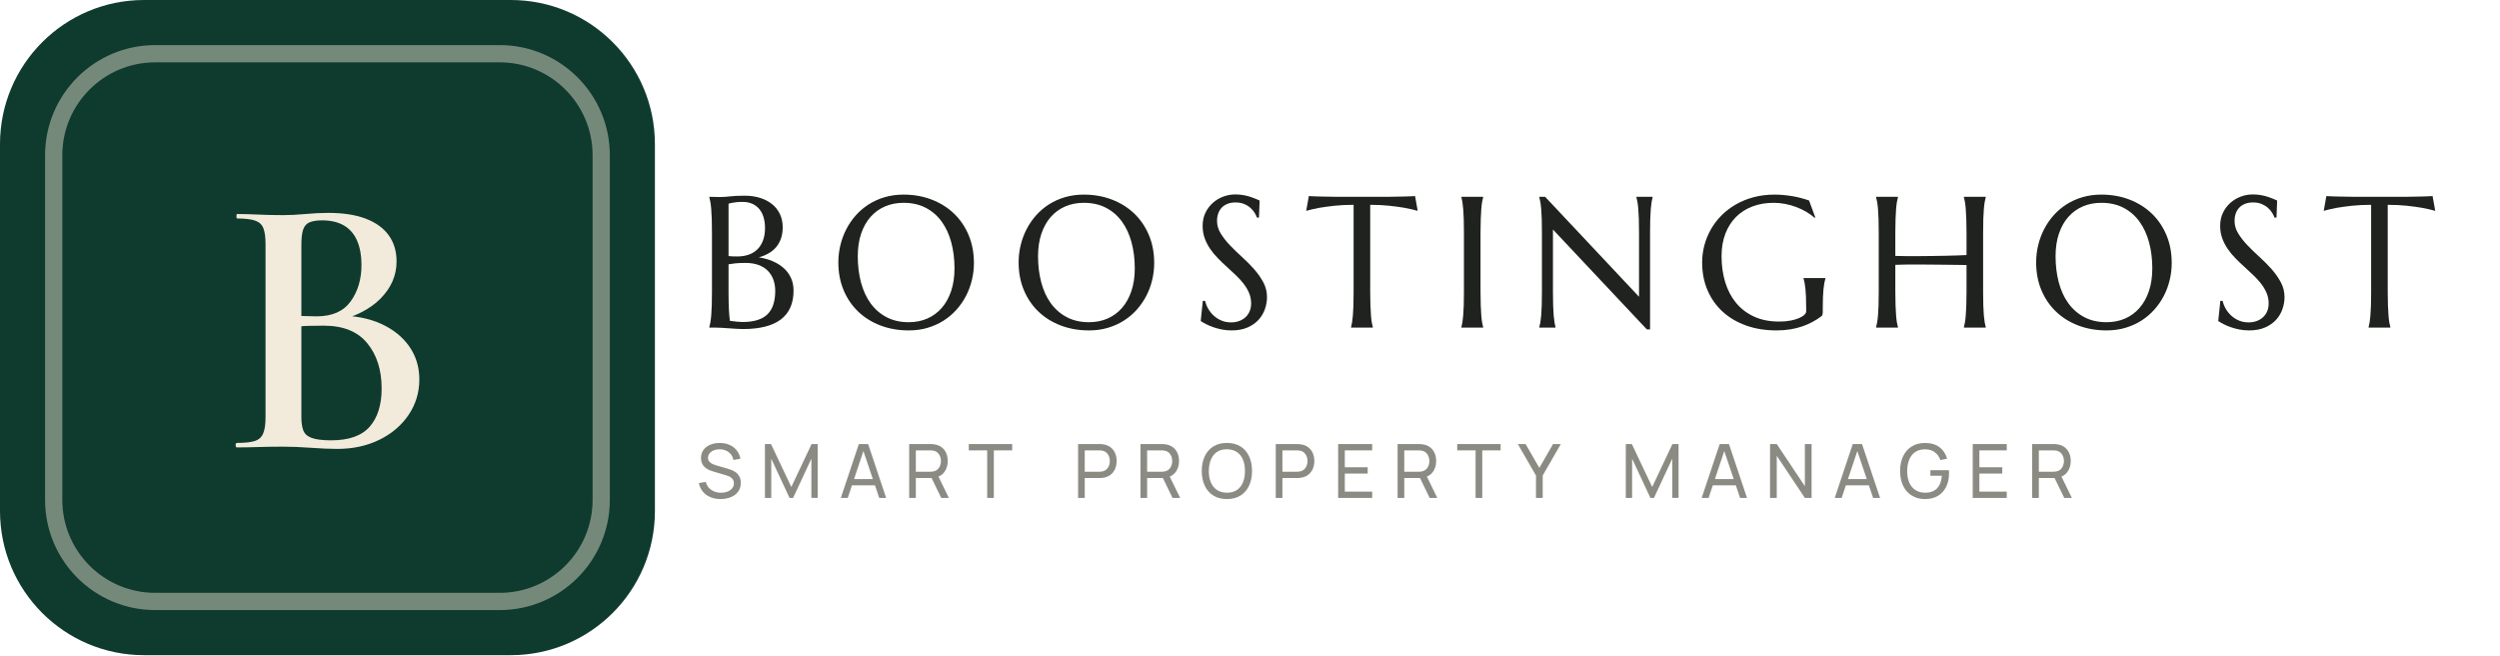
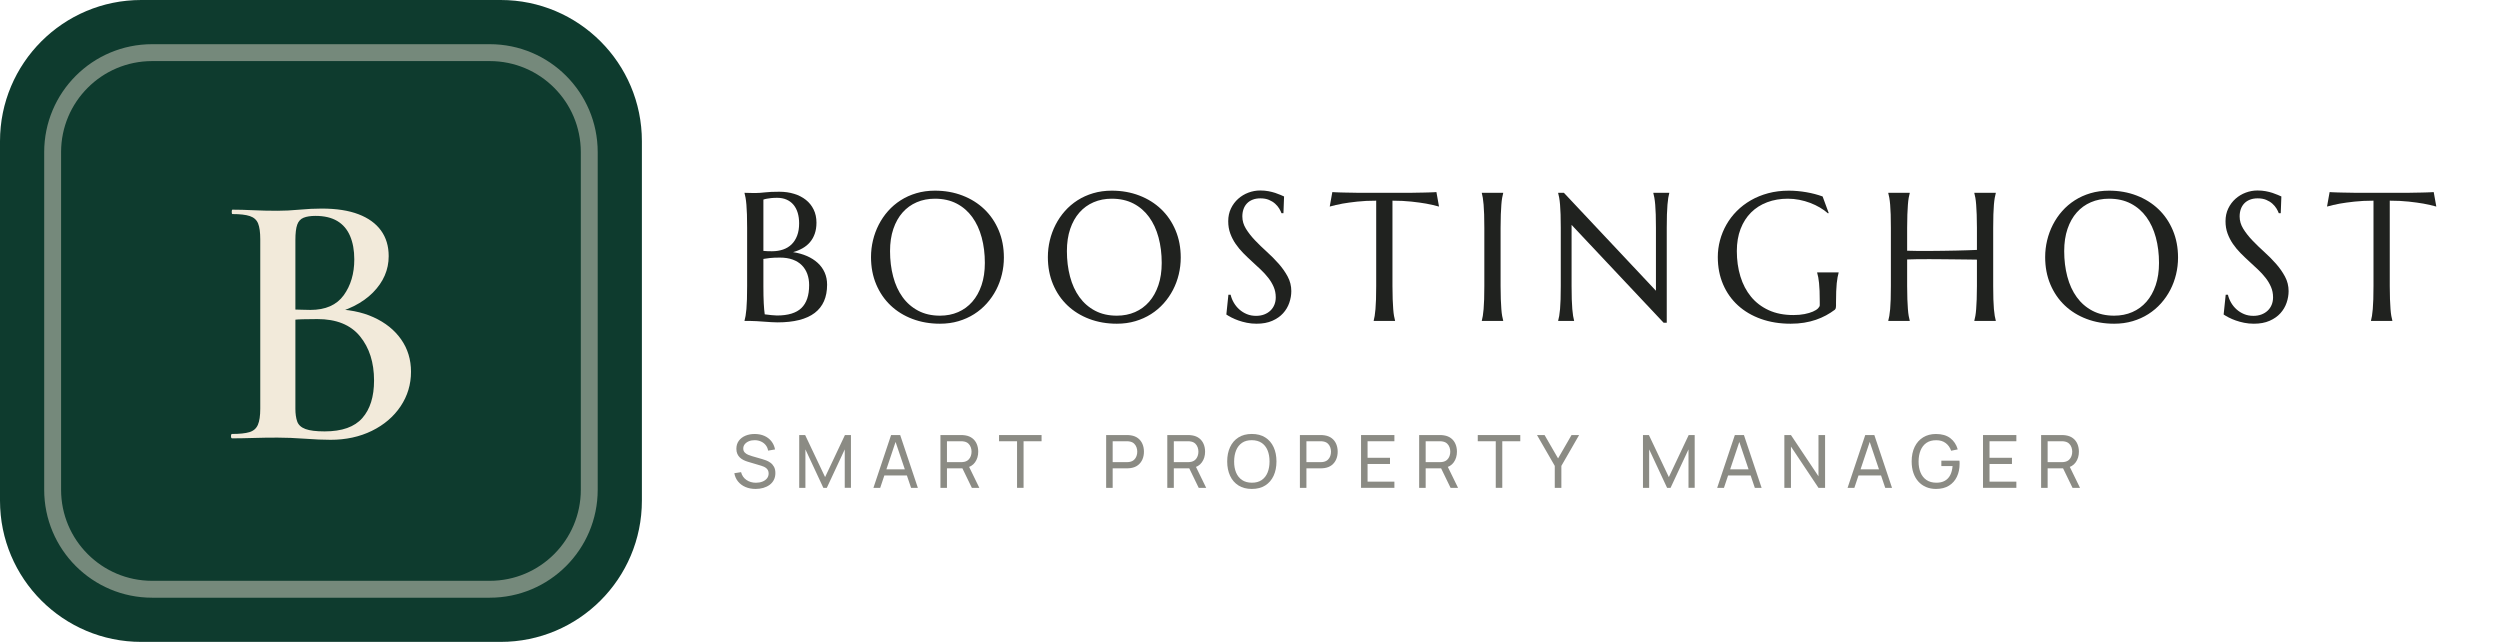
- <svg xmlns="http://www.w3.org/2000/svg" viewBox="0 0 145 38" width="145" height="38">
+ <svg xmlns="http://www.w3.org/2000/svg" viewBox="0 0 148 38" width="148" height="38">
  <rect width="38" height="38" rx="8.36" fill="#0E3B2E" />
  <rect x="3.116" y="3.116" width="31.768" height="31.768" rx="5.89" fill="none" stroke="rgba(242,234,218,0.45)" stroke-width="1.00" />
  <path fill="#F2EADA" transform="translate(12.83 25.95) scale(0.02166 -0.02166)" d="M304 337 315 353Q380 353 428.5 331.0Q477 309 504.0 270.5Q531 232 531 182Q531 130 502.5 87.5Q474 45 424.0 20.5Q374 -4 311 -4Q282 -4 241.0 -1.0Q200 2 166 2Q131 2 99.0 1.0Q67 0 42 0Q39 0 39.0 6.0Q39 12 42 12Q73 12 89.5 17.0Q106 22 112.5 37.0Q119 52 119 81V544Q119 573 113.0 587.5Q107 602 90.5 607.5Q74 613 43 613Q41 613 41.0 619.0Q41 625 43 625Q68 625 99.5 623.5Q131 622 166 622Q194 622 226.0 625.0Q258 628 287 628Q347 628 387.5 612.5Q428 597 449.0 568.0Q470 539 470 498Q470 442 427.0 398.5Q384 355 304 337ZM270 608Q250 608 237.5 603.0Q225 598 220.0 584.0Q215 570 215 542V346L179 353Q212 352 233.0 351.5Q254 351 256 351Q318 351 347.0 391.0Q376 431 376 489Q376 526 364.5 553.0Q353 580 329.5 594.0Q306 608 270 608ZM295 19Q366 19 398.0 55.5Q430 92 430 158Q430 232 391.5 279.0Q353 326 275 326Q260 326 235.0 325.5Q210 325 183 320L215 332V81Q215 60 220.0 46.0Q225 32 242.5 25.5Q260 19 295 19Z" />
  <g fill="#20221F">
-     <path transform="translate(40.40 19.00) scale(0.00529 -0.00529)" d="M172 1042Q172 1127 170.0 1190.5Q168 1254 164.0 1300.5Q160 1347 154.5 1378.0Q149 1409 143 1430V1434Q163 1433 185 1433Q204 1432 227.5 1432.0Q251 1432 276 1432Q312 1432 373.5 1439.0Q435 1446 532 1446Q622 1446 698.0 1422.5Q774 1399 829.5 1355.0Q885 1311 916.5 1246.5Q948 1182 948 1100Q948 1031 929.0 976.5Q910 922 875.5 881.5Q841 841 792.5 813.5Q744 786 686 770Q771 757 841.0 726.5Q911 696 961.5 650.0Q1012 604 1039.5 542.5Q1067 481 1067 406Q1067 195 928.0 89.5Q789 -16 512 -16Q482 -16 442.0 -13.5Q402 -11 360.5 -8.0Q319 -5 279.0 -2.5Q239 0 209 0H143V4Q149 25 154.5 56.0Q160 87 164.0 133.0Q168 179 170.0 242.5Q172 306 172 391ZM539 709Q471 709 425.0 704.0Q379 699 354 694V391Q354 274 358.0 198.0Q362 122 369 74Q407 69 445.0 65.0Q483 61 506 61Q693 61 779.5 144.5Q866 228 866 401Q866 469 845.5 525.5Q825 582 784.5 623.0Q744 664 682.5 686.5Q621 709 539 709ZM354 784Q382 781 404.0 780.5Q426 780 451 780Q519 780 575.0 799.5Q631 819 670.5 858.0Q710 897 732.0 955.5Q754 1014 754 1092Q754 1157 738.0 1210.0Q722 1263 690.5 1300.5Q659 1338 613.0 1358.0Q567 1378 508 1378Q470 1378 441.5 1375.0Q413 1372 393 1368Q370 1364 354 1358Z" />
-     <path transform="translate(48.21 19.00) scale(0.00529 -0.00529)" d="M797 1458Q964 1458 1105.5 1403.5Q1247 1349 1350.0 1250.5Q1453 1152 1511.0 1014.0Q1569 876 1569 709Q1569 614 1547.0 522.0Q1525 430 1482.5 348.0Q1440 266 1378.0 196.5Q1316 127 1236.5 76.5Q1157 26 1061.0 -2.5Q965 -31 854 -31Q687 -31 545.5 22.5Q404 76 301.0 174.0Q198 272 140.0 409.5Q82 547 82 715Q82 810 104.0 902.0Q126 994 168.5 1077.0Q211 1160 272.5 1229.5Q334 1299 413.5 1350.0Q493 1401 589.5 1429.5Q686 1458 797 1458ZM854 59Q965 59 1057.0 99.0Q1149 139 1215.5 215.0Q1282 291 1319.0 400.5Q1356 510 1356 649Q1356 803 1320.5 934.5Q1285 1066 1215.0 1162.5Q1145 1259 1040.5 1313.5Q936 1368 797 1368Q686 1368 594.0 1328.5Q502 1289 435.5 1214.0Q369 1139 332.0 1030.0Q295 921 295 782Q295 629 330.0 496.5Q365 364 435.0 267.0Q505 170 610.0 114.5Q715 59 854 59Z" />
-     <path transform="translate(58.67 19.00) scale(0.00529 -0.00529)" d="M797 1458Q964 1458 1105.5 1403.5Q1247 1349 1350.0 1250.5Q1453 1152 1511.0 1014.0Q1569 876 1569 709Q1569 614 1547.0 522.0Q1525 430 1482.5 348.0Q1440 266 1378.0 196.5Q1316 127 1236.5 76.5Q1157 26 1061.0 -2.5Q965 -31 854 -31Q687 -31 545.5 22.5Q404 76 301.0 174.0Q198 272 140.0 409.5Q82 547 82 715Q82 810 104.0 902.0Q126 994 168.5 1077.0Q211 1160 272.5 1229.5Q334 1299 413.5 1350.0Q493 1401 589.5 1429.5Q686 1458 797 1458ZM854 59Q965 59 1057.0 99.0Q1149 139 1215.5 215.0Q1282 291 1319.0 400.5Q1356 510 1356 649Q1356 803 1320.5 934.5Q1285 1066 1215.0 1162.5Q1145 1259 1040.5 1313.5Q936 1368 797 1368Q686 1368 594.0 1328.5Q502 1289 435.5 1214.0Q369 1139 332.0 1030.0Q295 921 295 782Q295 629 330.0 496.5Q365 364 435.0 267.0Q505 170 610.0 114.5Q715 59 854 59Z" />
-     <path transform="translate(69.13 19.00) scale(0.00529 -0.00529)" d="M741 1206H719Q711 1229 693.5 1258.0Q676 1287 647.5 1312.5Q619 1338 578.5 1355.0Q538 1372 483 1372Q434 1372 396.0 1357.0Q358 1342 332.5 1315.0Q307 1288 294.0 1251.0Q281 1214 281 1169Q281 1097 321.5 1031.5Q362 966 423.0 902.0Q484 838 555.0 774.0Q626 710 687.0 641.0Q748 572 788.5 496.5Q829 421 829 334Q829 269 806.5 203.5Q784 138 737.0 86.0Q690 34 616.0 1.5Q542 -31 440 -31Q383 -31 331.5 -20.5Q280 -10 236.5 5.5Q193 21 158.5 39.0Q124 57 102 72L125 293H150Q161 246 186.0 203.5Q211 161 247.5 128.5Q284 96 331.0 76.5Q378 57 434 57Q485 57 525.5 72.5Q566 88 595.0 115.5Q624 143 639.5 181.0Q655 219 655 264Q655 327 632.0 380.5Q609 434 571.5 482.0Q534 530 486.5 575.0Q439 620 389.0 665.5Q339 711 291.5 759.0Q244 807 206.5 861.5Q169 916 146.0 978.5Q123 1041 123 1116Q123 1195 153.5 1258.5Q184 1322 234.5 1367.0Q285 1412 349.0 1436.0Q413 1460 481 1460Q531 1460 573.0 1452.0Q615 1444 648.5 1433.0Q682 1422 707.0 1411.0Q732 1400 748 1393Z" />
-     <path transform="translate(75.79 19.00) scale(0.00529 -0.00529)" d="M520 1346Q402 1346 307.0 1335.5Q212 1325 143 1313Q63 1298 0 1280L29 1442Q41 1441 65.0 1440.0Q89 1439 118.5 1438.0Q148 1437 180.5 1436.5Q213 1436 242.0 1435.5Q271 1435 293.5 1434.5Q316 1434 326 1434H897Q907 1434 929.5 1434.5Q952 1435 981.0 1435.5Q1010 1436 1042.5 1436.5Q1075 1437 1104.5 1438.0Q1134 1439 1158.0 1440.0Q1182 1441 1194 1442L1223 1280Q1159 1298 1079 1313Q1010 1325 915.0 1335.5Q820 1346 702 1346V391Q702 306 704.5 242.5Q707 179 710.5 133.0Q714 87 719.5 56.0Q725 25 731 4V0H492V4Q498 25 503.0 56.0Q508 87 512.0 133.0Q516 179 518.0 242.5Q520 306 520 391Z" />
-     <path transform="translate(83.99 19.00) scale(0.00529 -0.00529)" d="M152 4Q158 25 163.0 56.0Q168 87 172.0 133.0Q176 179 178.0 242.5Q180 306 180 391V1042Q180 1127 178.0 1190.5Q176 1254 172.0 1300.5Q168 1347 163.0 1378.0Q158 1409 152 1430V1434H391V1430Q385 1409 379.5 1378.0Q374 1347 370.5 1300.5Q367 1254 364.5 1190.5Q362 1127 362 1042V391Q362 306 364.5 242.5Q367 179 370.5 133.0Q374 87 379.5 56.0Q385 25 391 4V0H152Z" />
-     <path transform="translate(88.60 19.00) scale(0.00529 -0.00529)" d="M199 1434 1229 338V1042Q1229 1127 1227.0 1190.5Q1225 1254 1221.0 1300.5Q1217 1347 1211.5 1378.0Q1206 1409 1200 1430V1434H1378V1430Q1372 1409 1367.0 1378.0Q1362 1347 1358.0 1300.5Q1354 1254 1352.0 1190.5Q1350 1127 1350 1042V-20H1315L285 1075V391Q285 306 287.0 242.5Q289 179 293.0 133.0Q297 87 302.0 56.0Q307 25 313 4V0H135V4Q141 25 146.5 56.0Q152 87 156.0 133.0Q160 179 162.0 242.5Q164 306 164 391V1042Q164 1127 162.0 1190.5Q160 1254 156.0 1300.5Q152 1347 146.5 1378.0Q141 1409 135 1430V1434Z" />
-     <path transform="translate(98.33 19.00) scale(0.00529 -0.00529)" d="M1405 168Q1405 157 1402.5 145.0Q1400 133 1391 125Q1346 91 1293.5 62.5Q1241 34 1180.0 13.0Q1119 -8 1048.5 -19.5Q978 -31 897 -31Q715 -31 565.0 22.5Q415 76 307.5 174.0Q200 272 141.0 409.5Q82 547 82 715Q82 810 106.5 902.0Q131 994 178.0 1077.0Q225 1160 294.0 1229.5Q363 1299 451.5 1350.0Q540 1401 646.5 1429.5Q753 1458 877 1458Q925 1458 975.0 1453.5Q1025 1449 1074.0 1440.5Q1123 1432 1168.5 1420.0Q1214 1408 1255 1393L1323 1208L1315 1204Q1276 1239 1225.0 1269.0Q1174 1299 1116.0 1321.0Q1058 1343 994.5 1355.5Q931 1368 866 1368Q740 1368 635.0 1328.5Q530 1289 454.5 1214.0Q379 1139 337.0 1030.0Q295 921 295 782Q295 629 335.0 498.0Q375 367 454.0 271.0Q533 175 651.5 120.5Q770 66 928 66Q998 66 1053.0 77.0Q1108 88 1146.0 104.5Q1184 121 1203.5 140.5Q1223 160 1223 176V215Q1223 285 1221.0 336.0Q1219 387 1215.0 424.5Q1211 462 1206.0 489.0Q1201 516 1194 539V543H1434V539Q1428 518 1422.5 489.5Q1417 461 1413.0 422.0Q1409 383 1407.0 330.5Q1405 278 1405 209Z" />
-     <path transform="translate(108.10 19.00) scale(0.00529 -0.00529)" d="M1135 686Q1095 687 1035.0 687.5Q975 688 904.5 689.0Q834 690 757.5 690.5Q681 691 608.0 691.5Q535 692 469.0 691.0Q403 690 354 688V391Q354 306 356.5 242.5Q359 179 362.5 133.0Q366 87 371.5 56.0Q377 25 383 4V0H143V4Q149 25 154.5 56.0Q160 87 164.0 133.0Q168 179 170.0 242.5Q172 306 172 391V1042Q172 1127 170.0 1190.5Q168 1254 164.0 1300.5Q160 1347 154.5 1378.0Q149 1409 143 1430V1434H383V1430Q377 1409 371.5 1378.0Q366 1347 362.5 1300.5Q359 1254 356.5 1190.5Q354 1127 354 1042V786Q406 784 472.0 783.5Q538 783 610.0 783.5Q682 784 756.5 785.0Q831 786 900.5 787.5Q970 789 1030.5 791.0Q1091 793 1135 795V1042Q1135 1127 1132.5 1190.5Q1130 1254 1126.5 1300.5Q1123 1347 1117.5 1378.0Q1112 1409 1106 1430V1434H1346V1430Q1340 1409 1334.5 1378.0Q1329 1347 1325.0 1300.5Q1321 1254 1319.0 1190.5Q1317 1127 1317 1042V391Q1317 306 1319.0 242.5Q1321 179 1325.0 133.0Q1329 87 1334.5 56.0Q1340 25 1346 4V0H1106V4Q1112 25 1117.5 56.0Q1123 87 1126.5 133.0Q1130 179 1132.5 242.5Q1135 306 1135 391Z" />
-     <path transform="translate(117.71 19.00) scale(0.00529 -0.00529)" d="M797 1458Q964 1458 1105.5 1403.5Q1247 1349 1350.0 1250.5Q1453 1152 1511.0 1014.0Q1569 876 1569 709Q1569 614 1547.0 522.0Q1525 430 1482.5 348.0Q1440 266 1378.0 196.5Q1316 127 1236.5 76.5Q1157 26 1061.0 -2.5Q965 -31 854 -31Q687 -31 545.5 22.5Q404 76 301.0 174.0Q198 272 140.0 409.5Q82 547 82 715Q82 810 104.0 902.0Q126 994 168.5 1077.0Q211 1160 272.5 1229.5Q334 1299 413.5 1350.0Q493 1401 589.5 1429.5Q686 1458 797 1458ZM854 59Q965 59 1057.0 99.0Q1149 139 1215.5 215.0Q1282 291 1319.0 400.5Q1356 510 1356 649Q1356 803 1320.5 934.5Q1285 1066 1215.0 1162.5Q1145 1259 1040.5 1313.5Q936 1368 797 1368Q686 1368 594.0 1328.5Q502 1289 435.5 1214.0Q369 1139 332.0 1030.0Q295 921 295 782Q295 629 330.0 496.5Q365 364 435.0 267.0Q505 170 610.0 114.5Q715 59 854 59Z" />
-     <path transform="translate(128.17 19.00) scale(0.00529 -0.00529)" d="M741 1206H719Q711 1229 693.5 1258.0Q676 1287 647.5 1312.5Q619 1338 578.5 1355.0Q538 1372 483 1372Q434 1372 396.0 1357.0Q358 1342 332.5 1315.0Q307 1288 294.0 1251.0Q281 1214 281 1169Q281 1097 321.5 1031.5Q362 966 423.0 902.0Q484 838 555.0 774.0Q626 710 687.0 641.0Q748 572 788.5 496.5Q829 421 829 334Q829 269 806.5 203.5Q784 138 737.0 86.0Q690 34 616.0 1.5Q542 -31 440 -31Q383 -31 331.5 -20.5Q280 -10 236.5 5.5Q193 21 158.5 39.0Q124 57 102 72L125 293H150Q161 246 186.0 203.5Q211 161 247.5 128.5Q284 96 331.0 76.5Q378 57 434 57Q485 57 525.5 72.5Q566 88 595.0 115.5Q624 143 639.5 181.0Q655 219 655 264Q655 327 632.0 380.5Q609 434 571.5 482.0Q534 530 486.5 575.0Q439 620 389.0 665.5Q339 711 291.5 759.0Q244 807 206.5 861.5Q169 916 146.0 978.5Q123 1041 123 1116Q123 1195 153.5 1258.5Q184 1322 234.5 1367.0Q285 1412 349.0 1436.0Q413 1460 481 1460Q531 1460 573.0 1452.0Q615 1444 648.5 1433.0Q682 1422 707.0 1411.0Q732 1400 748 1393Z" />
-     <path transform="translate(134.83 19.00) scale(0.00529 -0.00529)" d="M520 1346Q402 1346 307.0 1335.5Q212 1325 143 1313Q63 1298 0 1280L29 1442Q41 1441 65.0 1440.0Q89 1439 118.5 1438.0Q148 1437 180.5 1436.5Q213 1436 242.0 1435.5Q271 1435 293.5 1434.5Q316 1434 326 1434H897Q907 1434 929.5 1434.5Q952 1435 981.0 1435.5Q1010 1436 1042.5 1436.5Q1075 1437 1104.5 1438.0Q1134 1439 1158.0 1440.0Q1182 1441 1194 1442L1223 1280Q1159 1298 1079 1313Q1010 1325 915.0 1335.5Q820 1346 702 1346V391Q702 306 704.5 242.5Q707 179 710.5 133.0Q714 87 719.5 56.0Q725 25 731 4V0H492V4Q498 25 503.0 56.0Q508 87 512.0 133.0Q516 179 518.0 242.5Q520 306 520 391Z" />
+     <path transform="translate(43.32 19.00) scale(0.00529 -0.00529)" d="M172 1042Q172 1127 170.0 1190.5Q168 1254 164.0 1300.5Q160 1347 154.5 1378.0Q149 1409 143 1430V1434Q163 1433 185 1433Q204 1432 227.5 1432.0Q251 1432 276 1432Q312 1432 373.5 1439.0Q435 1446 532 1446Q622 1446 698.0 1422.5Q774 1399 829.5 1355.0Q885 1311 916.5 1246.5Q948 1182 948 1100Q948 1031 929.0 976.5Q910 922 875.5 881.5Q841 841 792.5 813.5Q744 786 686 770Q771 757 841.0 726.5Q911 696 961.5 650.0Q1012 604 1039.5 542.5Q1067 481 1067 406Q1067 195 928.0 89.5Q789 -16 512 -16Q482 -16 442.0 -13.5Q402 -11 360.5 -8.0Q319 -5 279.0 -2.5Q239 0 209 0H143V4Q149 25 154.5 56.0Q160 87 164.0 133.0Q168 179 170.0 242.5Q172 306 172 391ZM539 709Q471 709 425.0 704.0Q379 699 354 694V391Q354 274 358.0 198.0Q362 122 369 74Q407 69 445.0 65.0Q483 61 506 61Q693 61 779.5 144.5Q866 228 866 401Q866 469 845.5 525.5Q825 582 784.5 623.0Q744 664 682.5 686.5Q621 709 539 709ZM354 784Q382 781 404.0 780.5Q426 780 451 780Q519 780 575.0 799.5Q631 819 670.5 858.0Q710 897 732.0 955.5Q754 1014 754 1092Q754 1157 738.0 1210.0Q722 1263 690.5 1300.5Q659 1338 613.0 1358.0Q567 1378 508 1378Q470 1378 441.5 1375.0Q413 1372 393 1368Q370 1364 354 1358Z" />
+     <path transform="translate(51.13 19.00) scale(0.00529 -0.00529)" d="M797 1458Q964 1458 1105.5 1403.5Q1247 1349 1350.0 1250.5Q1453 1152 1511.0 1014.0Q1569 876 1569 709Q1569 614 1547.0 522.0Q1525 430 1482.5 348.0Q1440 266 1378.0 196.5Q1316 127 1236.5 76.5Q1157 26 1061.0 -2.5Q965 -31 854 -31Q687 -31 545.5 22.5Q404 76 301.0 174.0Q198 272 140.0 409.5Q82 547 82 715Q82 810 104.0 902.0Q126 994 168.5 1077.0Q211 1160 272.5 1229.5Q334 1299 413.5 1350.0Q493 1401 589.5 1429.5Q686 1458 797 1458ZM854 59Q965 59 1057.0 99.0Q1149 139 1215.5 215.0Q1282 291 1319.0 400.5Q1356 510 1356 649Q1356 803 1320.5 934.5Q1285 1066 1215.0 1162.5Q1145 1259 1040.5 1313.5Q936 1368 797 1368Q686 1368 594.0 1328.5Q502 1289 435.5 1214.0Q369 1139 332.0 1030.0Q295 921 295 782Q295 629 330.0 496.5Q365 364 435.0 267.0Q505 170 610.0 114.5Q715 59 854 59Z" />
+     <path transform="translate(61.60 19.00) scale(0.00529 -0.00529)" d="M797 1458Q964 1458 1105.5 1403.5Q1247 1349 1350.0 1250.5Q1453 1152 1511.0 1014.0Q1569 876 1569 709Q1569 614 1547.0 522.0Q1525 430 1482.5 348.0Q1440 266 1378.0 196.5Q1316 127 1236.5 76.5Q1157 26 1061.0 -2.5Q965 -31 854 -31Q687 -31 545.5 22.5Q404 76 301.0 174.0Q198 272 140.0 409.5Q82 547 82 715Q82 810 104.0 902.0Q126 994 168.5 1077.0Q211 1160 272.5 1229.5Q334 1299 413.5 1350.0Q493 1401 589.5 1429.5Q686 1458 797 1458ZM854 59Q965 59 1057.0 99.0Q1149 139 1215.5 215.0Q1282 291 1319.0 400.5Q1356 510 1356 649Q1356 803 1320.5 934.5Q1285 1066 1215.0 1162.5Q1145 1259 1040.5 1313.5Q936 1368 797 1368Q686 1368 594.0 1328.5Q502 1289 435.5 1214.0Q369 1139 332.0 1030.0Q295 921 295 782Q295 629 330.0 496.5Q365 364 435.0 267.0Q505 170 610.0 114.5Q715 59 854 59Z" />
+     <path transform="translate(72.06 19.00) scale(0.00529 -0.00529)" d="M741 1206H719Q711 1229 693.5 1258.0Q676 1287 647.5 1312.5Q619 1338 578.5 1355.0Q538 1372 483 1372Q434 1372 396.0 1357.0Q358 1342 332.5 1315.0Q307 1288 294.0 1251.0Q281 1214 281 1169Q281 1097 321.5 1031.5Q362 966 423.0 902.0Q484 838 555.0 774.0Q626 710 687.0 641.0Q748 572 788.5 496.5Q829 421 829 334Q829 269 806.5 203.5Q784 138 737.0 86.0Q690 34 616.0 1.5Q542 -31 440 -31Q383 -31 331.5 -20.5Q280 -10 236.5 5.5Q193 21 158.5 39.0Q124 57 102 72L125 293H150Q161 246 186.0 203.5Q211 161 247.5 128.5Q284 96 331.0 76.5Q378 57 434 57Q485 57 525.5 72.5Q566 88 595.0 115.5Q624 143 639.5 181.0Q655 219 655 264Q655 327 632.0 380.5Q609 434 571.5 482.0Q534 530 486.5 575.0Q439 620 389.0 665.5Q339 711 291.5 759.0Q244 807 206.5 861.5Q169 916 146.0 978.5Q123 1041 123 1116Q123 1195 153.5 1258.5Q184 1322 234.5 1367.0Q285 1412 349.0 1436.0Q413 1460 481 1460Q531 1460 573.0 1452.0Q615 1444 648.5 1433.0Q682 1422 707.0 1411.0Q732 1400 748 1393Z" />
+     <path transform="translate(78.72 19.00) scale(0.00529 -0.00529)" d="M520 1346Q402 1346 307.0 1335.5Q212 1325 143 1313Q63 1298 0 1280L29 1442Q41 1441 65.0 1440.0Q89 1439 118.5 1438.0Q148 1437 180.5 1436.5Q213 1436 242.0 1435.5Q271 1435 293.5 1434.5Q316 1434 326 1434H897Q907 1434 929.5 1434.5Q952 1435 981.0 1435.5Q1010 1436 1042.5 1436.5Q1075 1437 1104.5 1438.0Q1134 1439 1158.0 1440.0Q1182 1441 1194 1442L1223 1280Q1159 1298 1079 1313Q1010 1325 915.0 1335.5Q820 1346 702 1346V391Q702 306 704.5 242.5Q707 179 710.5 133.0Q714 87 719.5 56.0Q725 25 731 4V0H492V4Q498 25 503.0 56.0Q508 87 512.0 133.0Q516 179 518.0 242.5Q520 306 520 391Z" />
+     <path transform="translate(86.92 19.00) scale(0.00529 -0.00529)" d="M152 4Q158 25 163.0 56.0Q168 87 172.0 133.0Q176 179 178.0 242.5Q180 306 180 391V1042Q180 1127 178.0 1190.5Q176 1254 172.0 1300.5Q168 1347 163.0 1378.0Q158 1409 152 1430V1434H391V1430Q385 1409 379.5 1378.0Q374 1347 370.5 1300.5Q367 1254 364.5 1190.5Q362 1127 362 1042V391Q362 306 364.5 242.5Q367 179 370.5 133.0Q374 87 379.5 56.0Q385 25 391 4V0H152Z" />
+     <path transform="translate(91.53 19.00) scale(0.00529 -0.00529)" d="M199 1434 1229 338V1042Q1229 1127 1227.0 1190.5Q1225 1254 1221.0 1300.5Q1217 1347 1211.5 1378.0Q1206 1409 1200 1430V1434H1378V1430Q1372 1409 1367.0 1378.0Q1362 1347 1358.0 1300.5Q1354 1254 1352.0 1190.5Q1350 1127 1350 1042V-20H1315L285 1075V391Q285 306 287.0 242.5Q289 179 293.0 133.0Q297 87 302.0 56.0Q307 25 313 4V0H135V4Q141 25 146.5 56.0Q152 87 156.0 133.0Q160 179 162.0 242.5Q164 306 164 391V1042Q164 1127 162.0 1190.5Q160 1254 156.0 1300.5Q152 1347 146.5 1378.0Q141 1409 135 1430V1434Z" />
+     <path transform="translate(101.26 19.00) scale(0.00529 -0.00529)" d="M1405 168Q1405 157 1402.5 145.0Q1400 133 1391 125Q1346 91 1293.5 62.5Q1241 34 1180.0 13.0Q1119 -8 1048.5 -19.5Q978 -31 897 -31Q715 -31 565.0 22.5Q415 76 307.5 174.0Q200 272 141.0 409.5Q82 547 82 715Q82 810 106.5 902.0Q131 994 178.0 1077.0Q225 1160 294.0 1229.5Q363 1299 451.5 1350.0Q540 1401 646.5 1429.5Q753 1458 877 1458Q925 1458 975.0 1453.5Q1025 1449 1074.0 1440.5Q1123 1432 1168.5 1420.0Q1214 1408 1255 1393L1323 1208L1315 1204Q1276 1239 1225.0 1269.0Q1174 1299 1116.0 1321.0Q1058 1343 994.5 1355.5Q931 1368 866 1368Q740 1368 635.0 1328.5Q530 1289 454.5 1214.0Q379 1139 337.0 1030.0Q295 921 295 782Q295 629 335.0 498.0Q375 367 454.0 271.0Q533 175 651.5 120.5Q770 66 928 66Q998 66 1053.0 77.0Q1108 88 1146.0 104.5Q1184 121 1203.5 140.5Q1223 160 1223 176V215Q1223 285 1221.0 336.0Q1219 387 1215.0 424.5Q1211 462 1206.0 489.0Q1201 516 1194 539V543H1434V539Q1428 518 1422.5 489.5Q1417 461 1413.0 422.0Q1409 383 1407.0 330.5Q1405 278 1405 209Z" />
+     <path transform="translate(111.03 19.00) scale(0.00529 -0.00529)" d="M1135 686Q1095 687 1035.0 687.5Q975 688 904.5 689.0Q834 690 757.5 690.5Q681 691 608.0 691.5Q535 692 469.0 691.0Q403 690 354 688V391Q354 306 356.5 242.5Q359 179 362.5 133.0Q366 87 371.5 56.0Q377 25 383 4V0H143V4Q149 25 154.5 56.0Q160 87 164.0 133.0Q168 179 170.0 242.5Q172 306 172 391V1042Q172 1127 170.0 1190.5Q168 1254 164.0 1300.5Q160 1347 154.5 1378.0Q149 1409 143 1430V1434H383V1430Q377 1409 371.5 1378.0Q366 1347 362.5 1300.5Q359 1254 356.5 1190.5Q354 1127 354 1042V786Q406 784 472.0 783.5Q538 783 610.0 783.5Q682 784 756.5 785.0Q831 786 900.5 787.5Q970 789 1030.5 791.0Q1091 793 1135 795V1042Q1135 1127 1132.5 1190.5Q1130 1254 1126.5 1300.5Q1123 1347 1117.5 1378.0Q1112 1409 1106 1430V1434H1346V1430Q1340 1409 1334.5 1378.0Q1329 1347 1325.0 1300.5Q1321 1254 1319.0 1190.5Q1317 1127 1317 1042V391Q1317 306 1319.0 242.5Q1321 179 1325.0 133.0Q1329 87 1334.5 56.0Q1340 25 1346 4V0H1106V4Q1112 25 1117.5 56.0Q1123 87 1126.5 133.0Q1130 179 1132.5 242.5Q1135 306 1135 391Z" />
+     <path transform="translate(120.64 19.00) scale(0.00529 -0.00529)" d="M797 1458Q964 1458 1105.5 1403.5Q1247 1349 1350.0 1250.5Q1453 1152 1511.0 1014.0Q1569 876 1569 709Q1569 614 1547.0 522.0Q1525 430 1482.5 348.0Q1440 266 1378.0 196.5Q1316 127 1236.5 76.5Q1157 26 1061.0 -2.5Q965 -31 854 -31Q687 -31 545.5 22.5Q404 76 301.0 174.0Q198 272 140.0 409.5Q82 547 82 715Q82 810 104.0 902.0Q126 994 168.5 1077.0Q211 1160 272.5 1229.5Q334 1299 413.5 1350.0Q493 1401 589.5 1429.5Q686 1458 797 1458ZM854 59Q965 59 1057.0 99.0Q1149 139 1215.5 215.0Q1282 291 1319.0 400.5Q1356 510 1356 649Q1356 803 1320.5 934.5Q1285 1066 1215.0 1162.5Q1145 1259 1040.5 1313.5Q936 1368 797 1368Q686 1368 594.0 1328.5Q502 1289 435.5 1214.0Q369 1139 332.0 1030.0Q295 921 295 782Q295 629 330.0 496.5Q365 364 435.0 267.0Q505 170 610.0 114.5Q715 59 854 59Z" />
+     <path transform="translate(131.10 19.00) scale(0.00529 -0.00529)" d="M741 1206H719Q711 1229 693.5 1258.0Q676 1287 647.5 1312.5Q619 1338 578.5 1355.0Q538 1372 483 1372Q434 1372 396.0 1357.0Q358 1342 332.5 1315.0Q307 1288 294.0 1251.0Q281 1214 281 1169Q281 1097 321.5 1031.5Q362 966 423.0 902.0Q484 838 555.0 774.0Q626 710 687.0 641.0Q748 572 788.5 496.5Q829 421 829 334Q829 269 806.5 203.5Q784 138 737.0 86.0Q690 34 616.0 1.5Q542 -31 440 -31Q383 -31 331.5 -20.5Q280 -10 236.5 5.5Q193 21 158.5 39.0Q124 57 102 72L125 293H150Q161 246 186.0 203.5Q211 161 247.5 128.5Q284 96 331.0 76.5Q378 57 434 57Q485 57 525.5 72.5Q566 88 595.0 115.5Q624 143 639.5 181.0Q655 219 655 264Q655 327 632.0 380.5Q609 434 571.5 482.0Q534 530 486.5 575.0Q439 620 389.0 665.5Q339 711 291.5 759.0Q244 807 206.5 861.5Q169 916 146.0 978.5Q123 1041 123 1116Q123 1195 153.5 1258.5Q184 1322 234.5 1367.0Q285 1412 349.0 1436.0Q413 1460 481 1460Q531 1460 573.0 1452.0Q615 1444 648.5 1433.0Q682 1422 707.0 1411.0Q732 1400 748 1393Z" />
+     <path transform="translate(137.76 19.00) scale(0.00529 -0.00529)" d="M520 1346Q402 1346 307.0 1335.5Q212 1325 143 1313Q63 1298 0 1280L29 1442Q41 1441 65.0 1440.0Q89 1439 118.5 1438.0Q148 1437 180.5 1436.5Q213 1436 242.0 1435.5Q271 1435 293.5 1434.5Q316 1434 326 1434H897Q907 1434 929.5 1434.5Q952 1435 981.0 1435.5Q1010 1436 1042.5 1436.5Q1075 1437 1104.5 1438.0Q1134 1439 1158.0 1440.0Q1182 1441 1194 1442L1223 1280Q1159 1298 1079 1313Q1010 1325 915.0 1335.5Q820 1346 702 1346V391Q702 306 704.5 242.5Q707 179 710.5 133.0Q714 87 719.5 56.0Q725 25 731 4V0H492V4Q498 25 503.0 56.0Q508 87 512.0 133.0Q516 179 518.0 242.5Q520 306 520 391Z" />
  </g>
  <g fill="#8B8B84">
-     <path transform="translate(40.40 28.88) scale(0.00217 -0.00217)" d="M651 -30Q498 -30 375.5 22.0Q253 74 173.5 170.5Q94 267 70 399L254 428Q289 292 399.5 215.5Q510 139 660 139Q757 139 835.5 169.5Q914 200 960.0 257.0Q1006 314 1006 392Q1006 440 989.5 474.5Q973 509 944.5 533.5Q916 558 880.0 575.0Q844 592 805 603L438 712Q378 730 322.0 757.5Q266 785 222.0 826.5Q178 868 152.0 926.5Q126 985 126 1065Q126 1193 192.5 1283.5Q259 1374 373.0 1422.0Q487 1470 630 1469Q775 1468 889.5 1417.5Q1004 1367 1079.5 1273.0Q1155 1179 1181 1048L992 1015Q977 1103 925.5 1166.5Q874 1230 797.0 1264.5Q720 1299 628 1300Q540 1301 469.0 1272.0Q398 1243 356.0 1191.5Q314 1140 314 1073Q314 1007 352.0 966.5Q390 926 445.5 902.5Q501 879 554 864L828 785Q875 772 936.5 749.0Q998 726 1056.0 684.5Q1114 643 1152.0 574.5Q1190 506 1190 402Q1190 298 1148.5 217.0Q1107 136 1033.0 81.5Q959 27 861.0 -1.5Q763 -30 651 -30Z" />
-     <path transform="translate(44.08 28.88) scale(0.00217 -0.00217)" d="M140 0V1440H302L846 293L1387 1440H1551V1H1382V1049L893 0H798L309 1049V0Z" />
-     <path transform="translate(48.70 28.88) scale(0.00217 -0.00217)" d="M40 0 522 1440H770L1252 0H1067L616 1336H672L225 0ZM272 337V504H1020V337Z" />
-     <path transform="translate(52.45 28.88) scale(0.00217 -0.00217)" d="M140 0V1440H709Q730 1440 759.0 1438.5Q788 1437 815 1432Q932 1414 1011.5 1352.0Q1091 1290 1131.0 1195.5Q1171 1101 1171 986Q1171 819 1084.0 696.5Q997 574 829 543L761 532H318V0ZM997 0 713 586 889 640 1201 0ZM318 701H703Q722 701 746.5 703.0Q771 705 793 710Q862 726 905.5 768.5Q949 811 969.0 868.5Q989 926 989 986Q989 1046 969.0 1103.5Q949 1161 905.5 1204.0Q862 1247 793 1262Q771 1268 746.5 1269.5Q722 1271 703 1271H318Z" />
-     <path transform="translate(56.17 28.88) scale(0.00217 -0.00217)" d="M511 0V1271H20V1440H1180V1271H689V0Z" />
-     <path transform="translate(62.25 28.88) scale(0.00217 -0.00217)" d="M140 0V1440H709Q730 1440 759.0 1438.5Q788 1437 815 1432Q932 1414 1011.5 1352.0Q1091 1290 1131.0 1195.5Q1171 1101 1171 986Q1171 872 1130.5 777.5Q1090 683 1010.5 620.5Q931 558 815 540Q788 536 759.0 534.0Q730 532 709 532H318V0ZM318 701H703Q722 701 746.5 703.0Q771 705 793 710Q862 726 905.5 768.5Q949 811 969.0 868.5Q989 926 989 986Q989 1046 969.0 1103.5Q949 1161 905.5 1204.0Q862 1247 793 1262Q771 1268 746.5 1269.5Q722 1271 703 1271H318Z" />
-     <path transform="translate(65.87 28.88) scale(0.00217 -0.00217)" d="M140 0V1440H709Q730 1440 759.0 1438.5Q788 1437 815 1432Q932 1414 1011.5 1352.0Q1091 1290 1131.0 1195.5Q1171 1101 1171 986Q1171 819 1084.0 696.5Q997 574 829 543L761 532H318V0ZM997 0 713 586 889 640 1201 0ZM318 701H703Q722 701 746.5 703.0Q771 705 793 710Q862 726 905.5 768.5Q949 811 969.0 868.5Q989 926 989 986Q989 1046 969.0 1103.5Q949 1161 905.5 1204.0Q862 1247 793 1262Q771 1268 746.5 1269.5Q722 1271 703 1271H318Z" />
-     <path transform="translate(69.60 28.88) scale(0.00217 -0.00217)" d="M732 -30Q517 -30 367.0 65.0Q217 160 138.5 329.0Q60 498 60 720Q60 942 138.5 1111.0Q217 1280 367.0 1375.0Q517 1470 732 1470Q948 1470 1098.0 1375.0Q1248 1280 1326.0 1111.0Q1404 942 1404 720Q1404 498 1326.0 329.0Q1248 160 1098.0 65.0Q948 -30 732 -30ZM732 140Q893 139 1000.5 212.5Q1108 286 1161.5 417.0Q1215 548 1215 720Q1215 893 1161.5 1023.0Q1108 1153 1000.5 1226.0Q893 1299 732 1300Q571 1301 464.5 1228.0Q358 1155 304.0 1024.0Q250 893 249 720Q248 548 302.0 418.0Q356 288 463.5 214.5Q571 141 732 140Z" />
-     <path transform="translate(73.72 28.88) scale(0.00217 -0.00217)" d="M140 0V1440H709Q730 1440 759.0 1438.5Q788 1437 815 1432Q932 1414 1011.5 1352.0Q1091 1290 1131.0 1195.5Q1171 1101 1171 986Q1171 872 1130.5 777.5Q1090 683 1010.5 620.5Q931 558 815 540Q788 536 759.0 534.0Q730 532 709 532H318V0ZM318 701H703Q722 701 746.5 703.0Q771 705 793 710Q862 726 905.5 768.5Q949 811 969.0 868.5Q989 926 989 986Q989 1046 969.0 1103.5Q949 1161 905.5 1204.0Q862 1247 793 1262Q771 1268 746.5 1269.5Q722 1271 703 1271H318Z" />
-     <path transform="translate(77.34 28.88) scale(0.00217 -0.00217)" d="M140 0V1440H1050V1271H318V820H930V651H318V169H1050V0Z" />
-     <path transform="translate(80.79 28.88) scale(0.00217 -0.00217)" d="M140 0V1440H709Q730 1440 759.0 1438.5Q788 1437 815 1432Q932 1414 1011.5 1352.0Q1091 1290 1131.0 1195.5Q1171 1101 1171 986Q1171 819 1084.0 696.5Q997 574 829 543L761 532H318V0ZM997 0 713 586 889 640 1201 0ZM318 701H703Q722 701 746.5 703.0Q771 705 793 710Q862 726 905.5 768.5Q949 811 969.0 868.5Q989 926 989 986Q989 1046 969.0 1103.5Q949 1161 905.5 1204.0Q862 1247 793 1262Q771 1268 746.5 1269.5Q722 1271 703 1271H318Z" />
-     <path transform="translate(84.51 28.88) scale(0.00217 -0.00217)" d="M511 0V1271H20V1440H1180V1271H689V0Z" />
-     <path transform="translate(88.07 28.88) scale(0.00217 -0.00217)" d="M485 0V599L0 1440H207L575 803L942 1440H1149L665 599V0Z" />
-     <path transform="translate(94.03 28.88) scale(0.00217 -0.00217)" d="M140 0V1440H302L846 293L1387 1440H1551V1H1382V1049L893 0H798L309 1049V0Z" />
-     <path transform="translate(98.65 28.88) scale(0.00217 -0.00217)" d="M40 0 522 1440H770L1252 0H1067L616 1336H672L225 0ZM272 337V504H1020V337Z" />
-     <path transform="translate(102.40 28.88) scale(0.00217 -0.00217)" d="M140 0V1440H320L1071 315V1440H1251V0H1071L320 1126V0Z" />
-     <path transform="translate(106.37 28.88) scale(0.00217 -0.00217)" d="M40 0 522 1440H770L1252 0H1067L616 1336H672L225 0ZM272 337V504H1020V337Z" />
-     <path transform="translate(110.12 28.88) scale(0.00217 -0.00217)" d="M723 -30Q575 -30 453.0 22.0Q331 74 243.0 171.5Q155 269 107.5 407.5Q60 546 60 720Q60 950 142.0 1118.0Q224 1286 373.0 1377.5Q522 1469 723 1469Q965 1469 1113.0 1356.5Q1261 1244 1317 1049L1137 1012Q1092 1143 989.0 1221.0Q886 1299 732 1299Q571 1300 464.5 1227.5Q358 1155 304.0 1024.0Q250 893 249 720Q248 548 302.0 418.0Q356 288 463.5 214.5Q571 141 732 140Q871 139 966.0 193.0Q1061 247 1113.0 349.0Q1165 451 1176 594H870V741H1364Q1367 721 1367.5 693.5Q1368 666 1368 656Q1368 459 1294.5 303.5Q1221 148 1077.5 59.0Q934 -30 723 -30Z" />
-     <path transform="translate(114.16 28.88) scale(0.00217 -0.00217)" d="M140 0V1440H1050V1271H318V820H930V651H318V169H1050V0Z" />
-     <path transform="translate(117.61 28.88) scale(0.00217 -0.00217)" d="M140 0V1440H709Q730 1440 759.0 1438.5Q788 1437 815 1432Q932 1414 1011.5 1352.0Q1091 1290 1131.0 1195.5Q1171 1101 1171 986Q1171 819 1084.0 696.5Q997 574 829 543L761 532H318V0ZM997 0 713 586 889 640 1201 0ZM318 701H703Q722 701 746.5 703.0Q771 705 793 710Q862 726 905.5 768.5Q949 811 969.0 868.5Q989 926 989 986Q989 1046 969.0 1103.5Q949 1161 905.5 1204.0Q862 1247 793 1262Q771 1268 746.5 1269.5Q722 1271 703 1271H318Z" />
+     <path transform="translate(43.32 28.88) scale(0.00217 -0.00217)" d="M651 -30Q498 -30 375.5 22.0Q253 74 173.5 170.5Q94 267 70 399L254 428Q289 292 399.5 215.5Q510 139 660 139Q757 139 835.5 169.5Q914 200 960.0 257.0Q1006 314 1006 392Q1006 440 989.5 474.5Q973 509 944.5 533.5Q916 558 880.0 575.0Q844 592 805 603L438 712Q378 730 322.0 757.5Q266 785 222.0 826.5Q178 868 152.0 926.5Q126 985 126 1065Q126 1193 192.5 1283.5Q259 1374 373.0 1422.0Q487 1470 630 1469Q775 1468 889.5 1417.5Q1004 1367 1079.5 1273.0Q1155 1179 1181 1048L992 1015Q977 1103 925.5 1166.5Q874 1230 797.0 1264.5Q720 1299 628 1300Q540 1301 469.0 1272.0Q398 1243 356.0 1191.5Q314 1140 314 1073Q314 1007 352.0 966.5Q390 926 445.5 902.5Q501 879 554 864L828 785Q875 772 936.5 749.0Q998 726 1056.0 684.5Q1114 643 1152.0 574.5Q1190 506 1190 402Q1190 298 1148.5 217.0Q1107 136 1033.0 81.5Q959 27 861.0 -1.5Q763 -30 651 -30Z" />
+     <path transform="translate(47.01 28.88) scale(0.00217 -0.00217)" d="M140 0V1440H302L846 293L1387 1440H1551V1H1382V1049L893 0H798L309 1049V0Z" />
+     <path transform="translate(51.62 28.88) scale(0.00217 -0.00217)" d="M40 0 522 1440H770L1252 0H1067L616 1336H672L225 0ZM272 337V504H1020V337Z" />
+     <path transform="translate(55.37 28.88) scale(0.00217 -0.00217)" d="M140 0V1440H709Q730 1440 759.0 1438.5Q788 1437 815 1432Q932 1414 1011.5 1352.0Q1091 1290 1131.0 1195.5Q1171 1101 1171 986Q1171 819 1084.0 696.5Q997 574 829 543L761 532H318V0ZM997 0 713 586 889 640 1201 0ZM318 701H703Q722 701 746.5 703.0Q771 705 793 710Q862 726 905.5 768.5Q949 811 969.0 868.5Q989 926 989 986Q989 1046 969.0 1103.5Q949 1161 905.5 1204.0Q862 1247 793 1262Q771 1268 746.5 1269.5Q722 1271 703 1271H318Z" />
+     <path transform="translate(59.10 28.88) scale(0.00217 -0.00217)" d="M511 0V1271H20V1440H1180V1271H689V0Z" />
+     <path transform="translate(65.18 28.88) scale(0.00217 -0.00217)" d="M140 0V1440H709Q730 1440 759.0 1438.5Q788 1437 815 1432Q932 1414 1011.5 1352.0Q1091 1290 1131.0 1195.5Q1171 1101 1171 986Q1171 872 1130.5 777.5Q1090 683 1010.5 620.5Q931 558 815 540Q788 536 759.0 534.0Q730 532 709 532H318V0ZM318 701H703Q722 701 746.5 703.0Q771 705 793 710Q862 726 905.5 768.5Q949 811 969.0 868.5Q989 926 989 986Q989 1046 969.0 1103.5Q949 1161 905.5 1204.0Q862 1247 793 1262Q771 1268 746.5 1269.5Q722 1271 703 1271H318Z" />
+     <path transform="translate(68.80 28.88) scale(0.00217 -0.00217)" d="M140 0V1440H709Q730 1440 759.0 1438.5Q788 1437 815 1432Q932 1414 1011.5 1352.0Q1091 1290 1131.0 1195.5Q1171 1101 1171 986Q1171 819 1084.0 696.5Q997 574 829 543L761 532H318V0ZM997 0 713 586 889 640 1201 0ZM318 701H703Q722 701 746.5 703.0Q771 705 793 710Q862 726 905.5 768.5Q949 811 969.0 868.5Q989 926 989 986Q989 1046 969.0 1103.5Q949 1161 905.5 1204.0Q862 1247 793 1262Q771 1268 746.5 1269.5Q722 1271 703 1271H318Z" />
+     <path transform="translate(72.52 28.88) scale(0.00217 -0.00217)" d="M732 -30Q517 -30 367.0 65.0Q217 160 138.5 329.0Q60 498 60 720Q60 942 138.5 1111.0Q217 1280 367.0 1375.0Q517 1470 732 1470Q948 1470 1098.0 1375.0Q1248 1280 1326.0 1111.0Q1404 942 1404 720Q1404 498 1326.0 329.0Q1248 160 1098.0 65.0Q948 -30 732 -30ZM732 140Q893 139 1000.5 212.5Q1108 286 1161.5 417.0Q1215 548 1215 720Q1215 893 1161.5 1023.0Q1108 1153 1000.5 1226.0Q893 1299 732 1300Q571 1301 464.5 1228.0Q358 1155 304.0 1024.0Q250 893 249 720Q248 548 302.0 418.0Q356 288 463.5 214.5Q571 141 732 140Z" />
+     <path transform="translate(76.65 28.88) scale(0.00217 -0.00217)" d="M140 0V1440H709Q730 1440 759.0 1438.5Q788 1437 815 1432Q932 1414 1011.5 1352.0Q1091 1290 1131.0 1195.5Q1171 1101 1171 986Q1171 872 1130.5 777.5Q1090 683 1010.5 620.5Q931 558 815 540Q788 536 759.0 534.0Q730 532 709 532H318V0ZM318 701H703Q722 701 746.5 703.0Q771 705 793 710Q862 726 905.5 768.5Q949 811 969.0 868.5Q989 926 989 986Q989 1046 969.0 1103.5Q949 1161 905.5 1204.0Q862 1247 793 1262Q771 1268 746.5 1269.5Q722 1271 703 1271H318Z" />
+     <path transform="translate(80.27 28.88) scale(0.00217 -0.00217)" d="M140 0V1440H1050V1271H318V820H930V651H318V169H1050V0Z" />
+     <path transform="translate(83.71 28.88) scale(0.00217 -0.00217)" d="M140 0V1440H709Q730 1440 759.0 1438.5Q788 1437 815 1432Q932 1414 1011.5 1352.0Q1091 1290 1131.0 1195.5Q1171 1101 1171 986Q1171 819 1084.0 696.5Q997 574 829 543L761 532H318V0ZM997 0 713 586 889 640 1201 0ZM318 701H703Q722 701 746.5 703.0Q771 705 793 710Q862 726 905.5 768.5Q949 811 969.0 868.5Q989 926 989 986Q989 1046 969.0 1103.5Q949 1161 905.5 1204.0Q862 1247 793 1262Q771 1268 746.5 1269.5Q722 1271 703 1271H318Z" />
+     <path transform="translate(87.44 28.88) scale(0.00217 -0.00217)" d="M511 0V1271H20V1440H1180V1271H689V0Z" />
+     <path transform="translate(90.99 28.88) scale(0.00217 -0.00217)" d="M485 0V599L0 1440H207L575 803L942 1440H1149L665 599V0Z" />
+     <path transform="translate(96.96 28.88) scale(0.00217 -0.00217)" d="M140 0V1440H302L846 293L1387 1440H1551V1H1382V1049L893 0H798L309 1049V0Z" />
+     <path transform="translate(101.57 28.88) scale(0.00217 -0.00217)" d="M40 0 522 1440H770L1252 0H1067L616 1336H672L225 0ZM272 337V504H1020V337Z" />
+     <path transform="translate(105.33 28.88) scale(0.00217 -0.00217)" d="M140 0V1440H320L1071 315V1440H1251V0H1071L320 1126V0Z" />
+     <path transform="translate(109.29 28.88) scale(0.00217 -0.00217)" d="M40 0 522 1440H770L1252 0H1067L616 1336H672L225 0ZM272 337V504H1020V337Z" />
+     <path transform="translate(113.04 28.88) scale(0.00217 -0.00217)" d="M723 -30Q575 -30 453.0 22.0Q331 74 243.0 171.5Q155 269 107.5 407.5Q60 546 60 720Q60 950 142.0 1118.0Q224 1286 373.0 1377.5Q522 1469 723 1469Q965 1469 1113.0 1356.5Q1261 1244 1317 1049L1137 1012Q1092 1143 989.0 1221.0Q886 1299 732 1299Q571 1300 464.5 1227.5Q358 1155 304.0 1024.0Q250 893 249 720Q248 548 302.0 418.0Q356 288 463.5 214.5Q571 141 732 140Q871 139 966.0 193.0Q1061 247 1113.0 349.0Q1165 451 1176 594H870V741H1364Q1367 721 1367.5 693.5Q1368 666 1368 656Q1368 459 1294.5 303.5Q1221 148 1077.5 59.0Q934 -30 723 -30Z" />
+     <path transform="translate(117.09 28.88) scale(0.00217 -0.00217)" d="M140 0V1440H1050V1271H318V820H930V651H318V169H1050V0Z" />
+     <path transform="translate(120.53 28.88) scale(0.00217 -0.00217)" d="M140 0V1440H709Q730 1440 759.0 1438.5Q788 1437 815 1432Q932 1414 1011.5 1352.0Q1091 1290 1131.0 1195.5Q1171 1101 1171 986Q1171 819 1084.0 696.5Q997 574 829 543L761 532H318V0ZM997 0 713 586 889 640 1201 0ZM318 701H703Q722 701 746.5 703.0Q771 705 793 710Q862 726 905.5 768.5Q949 811 969.0 868.5Q989 926 989 986Q989 1046 969.0 1103.5Q949 1161 905.5 1204.0Q862 1247 793 1262Q771 1268 746.5 1269.5Q722 1271 703 1271H318Z" />
  </g>
</svg>
